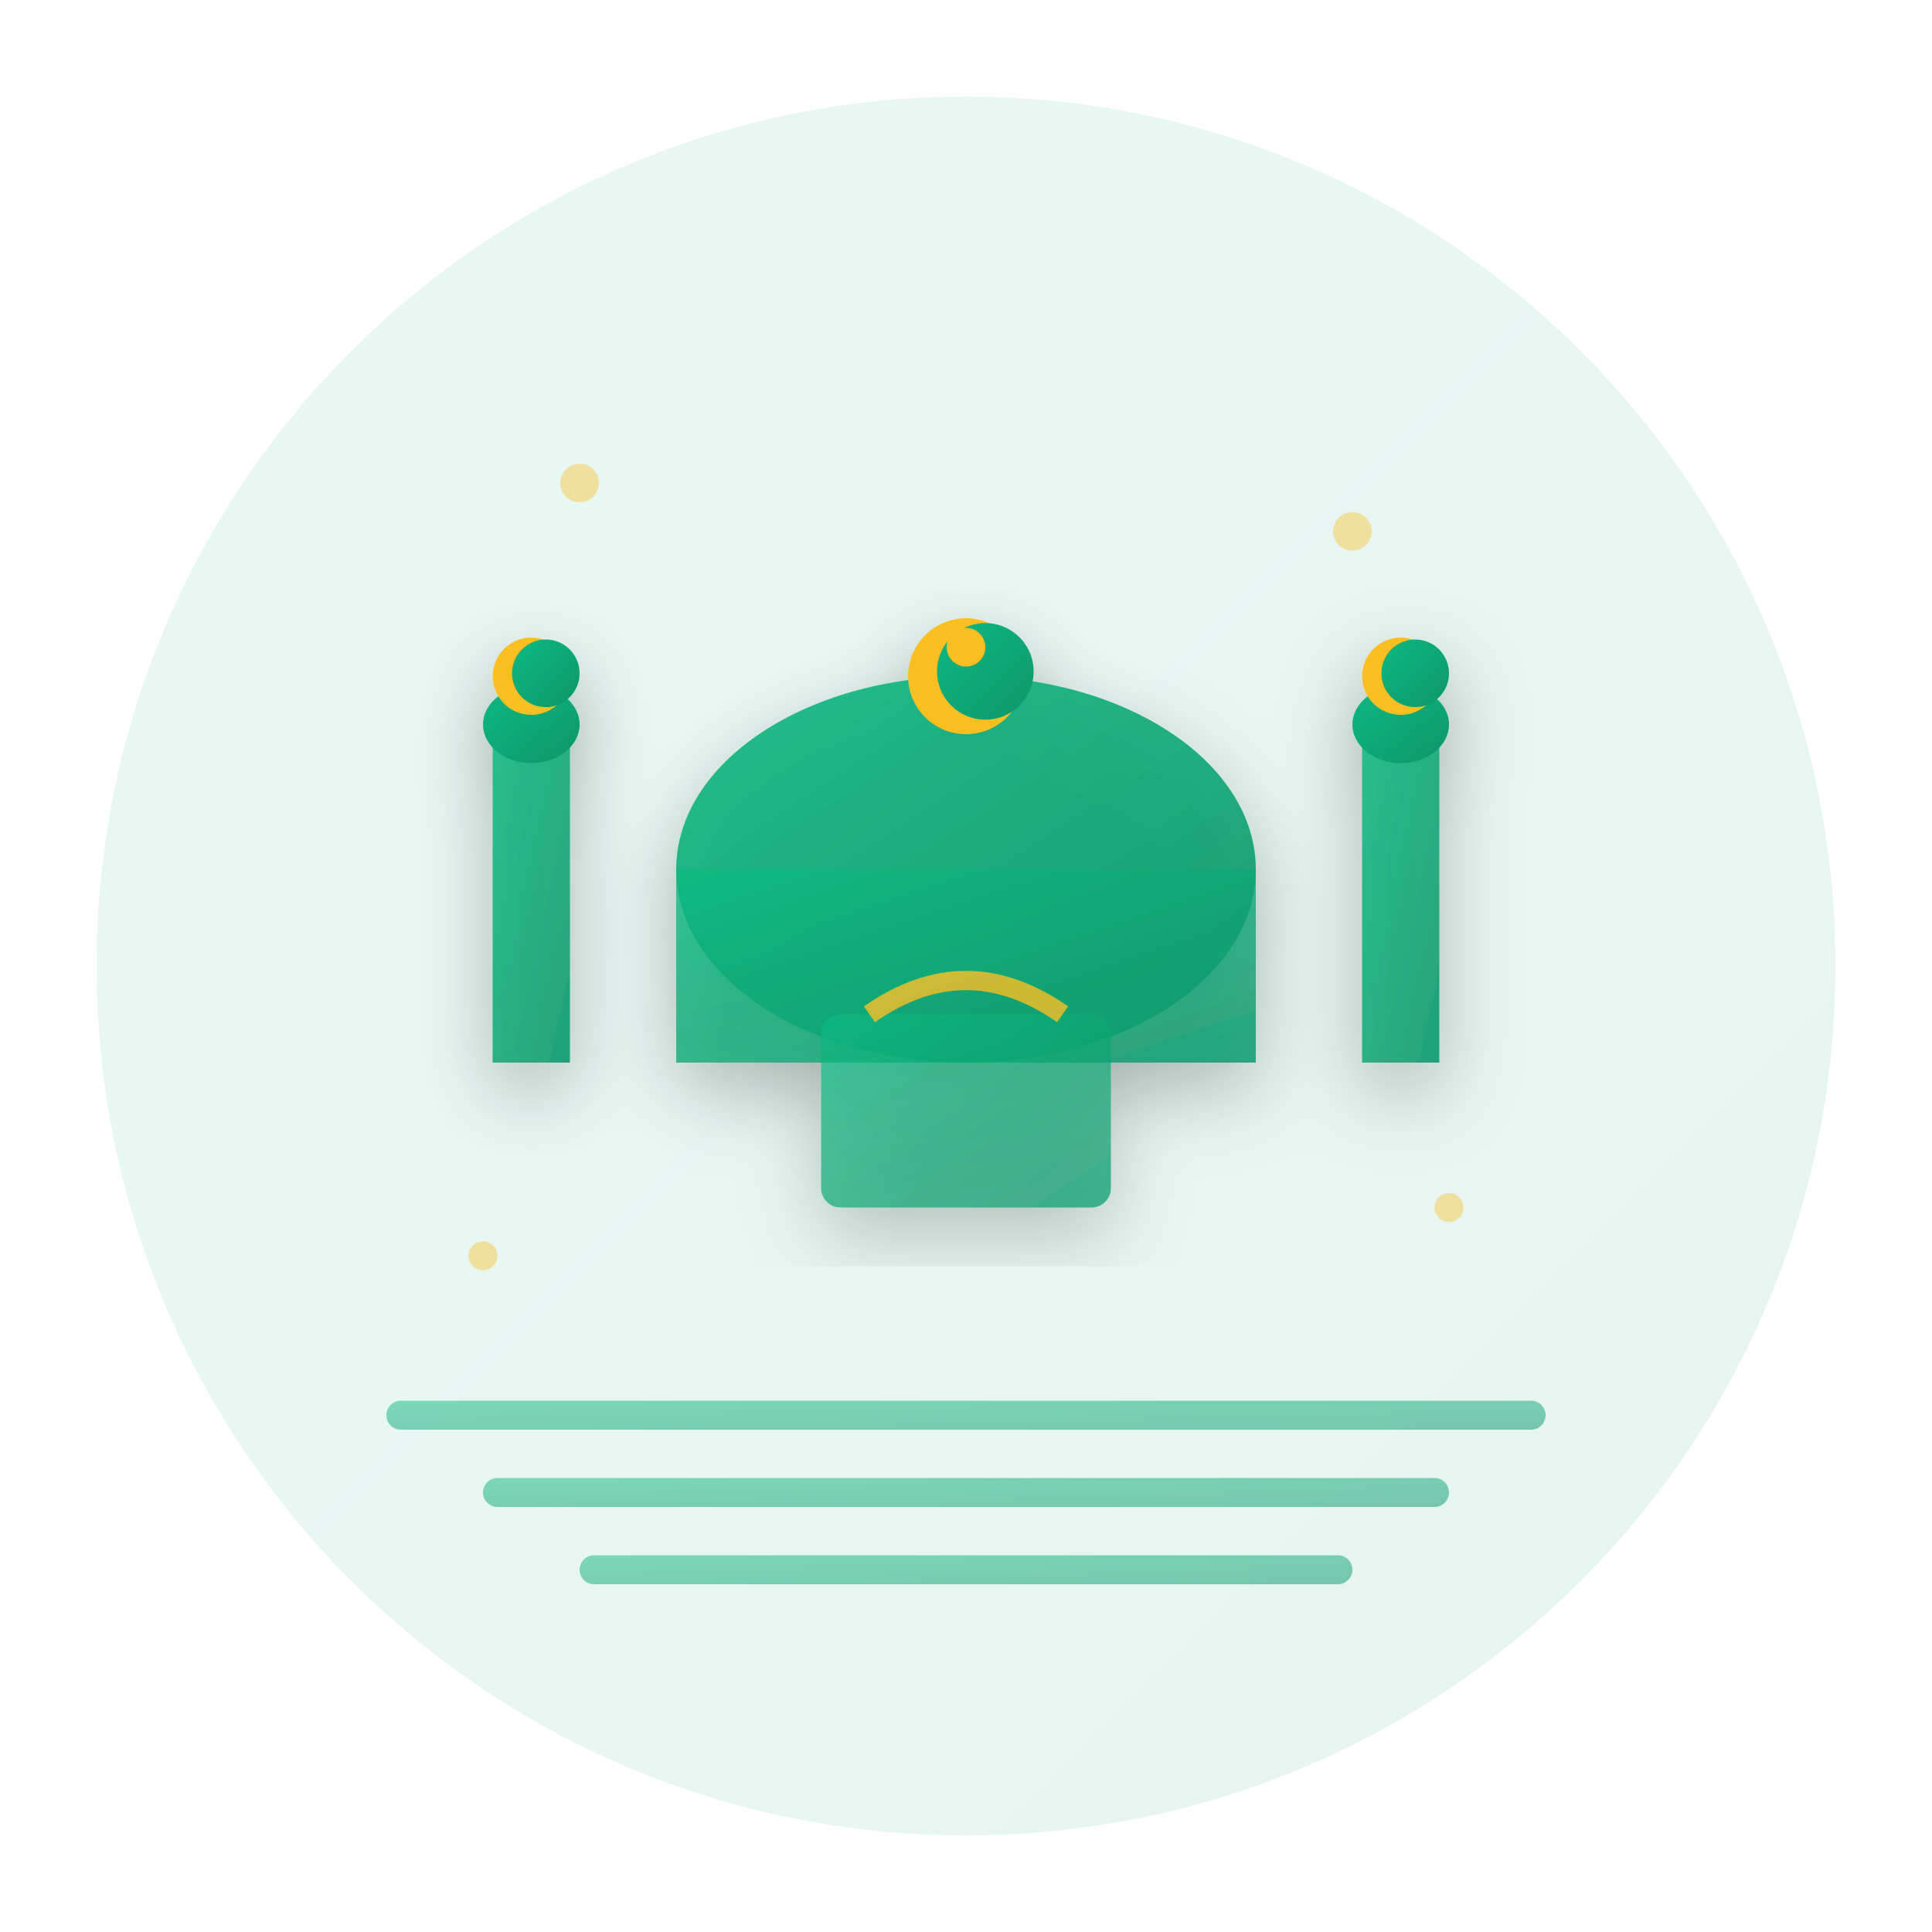
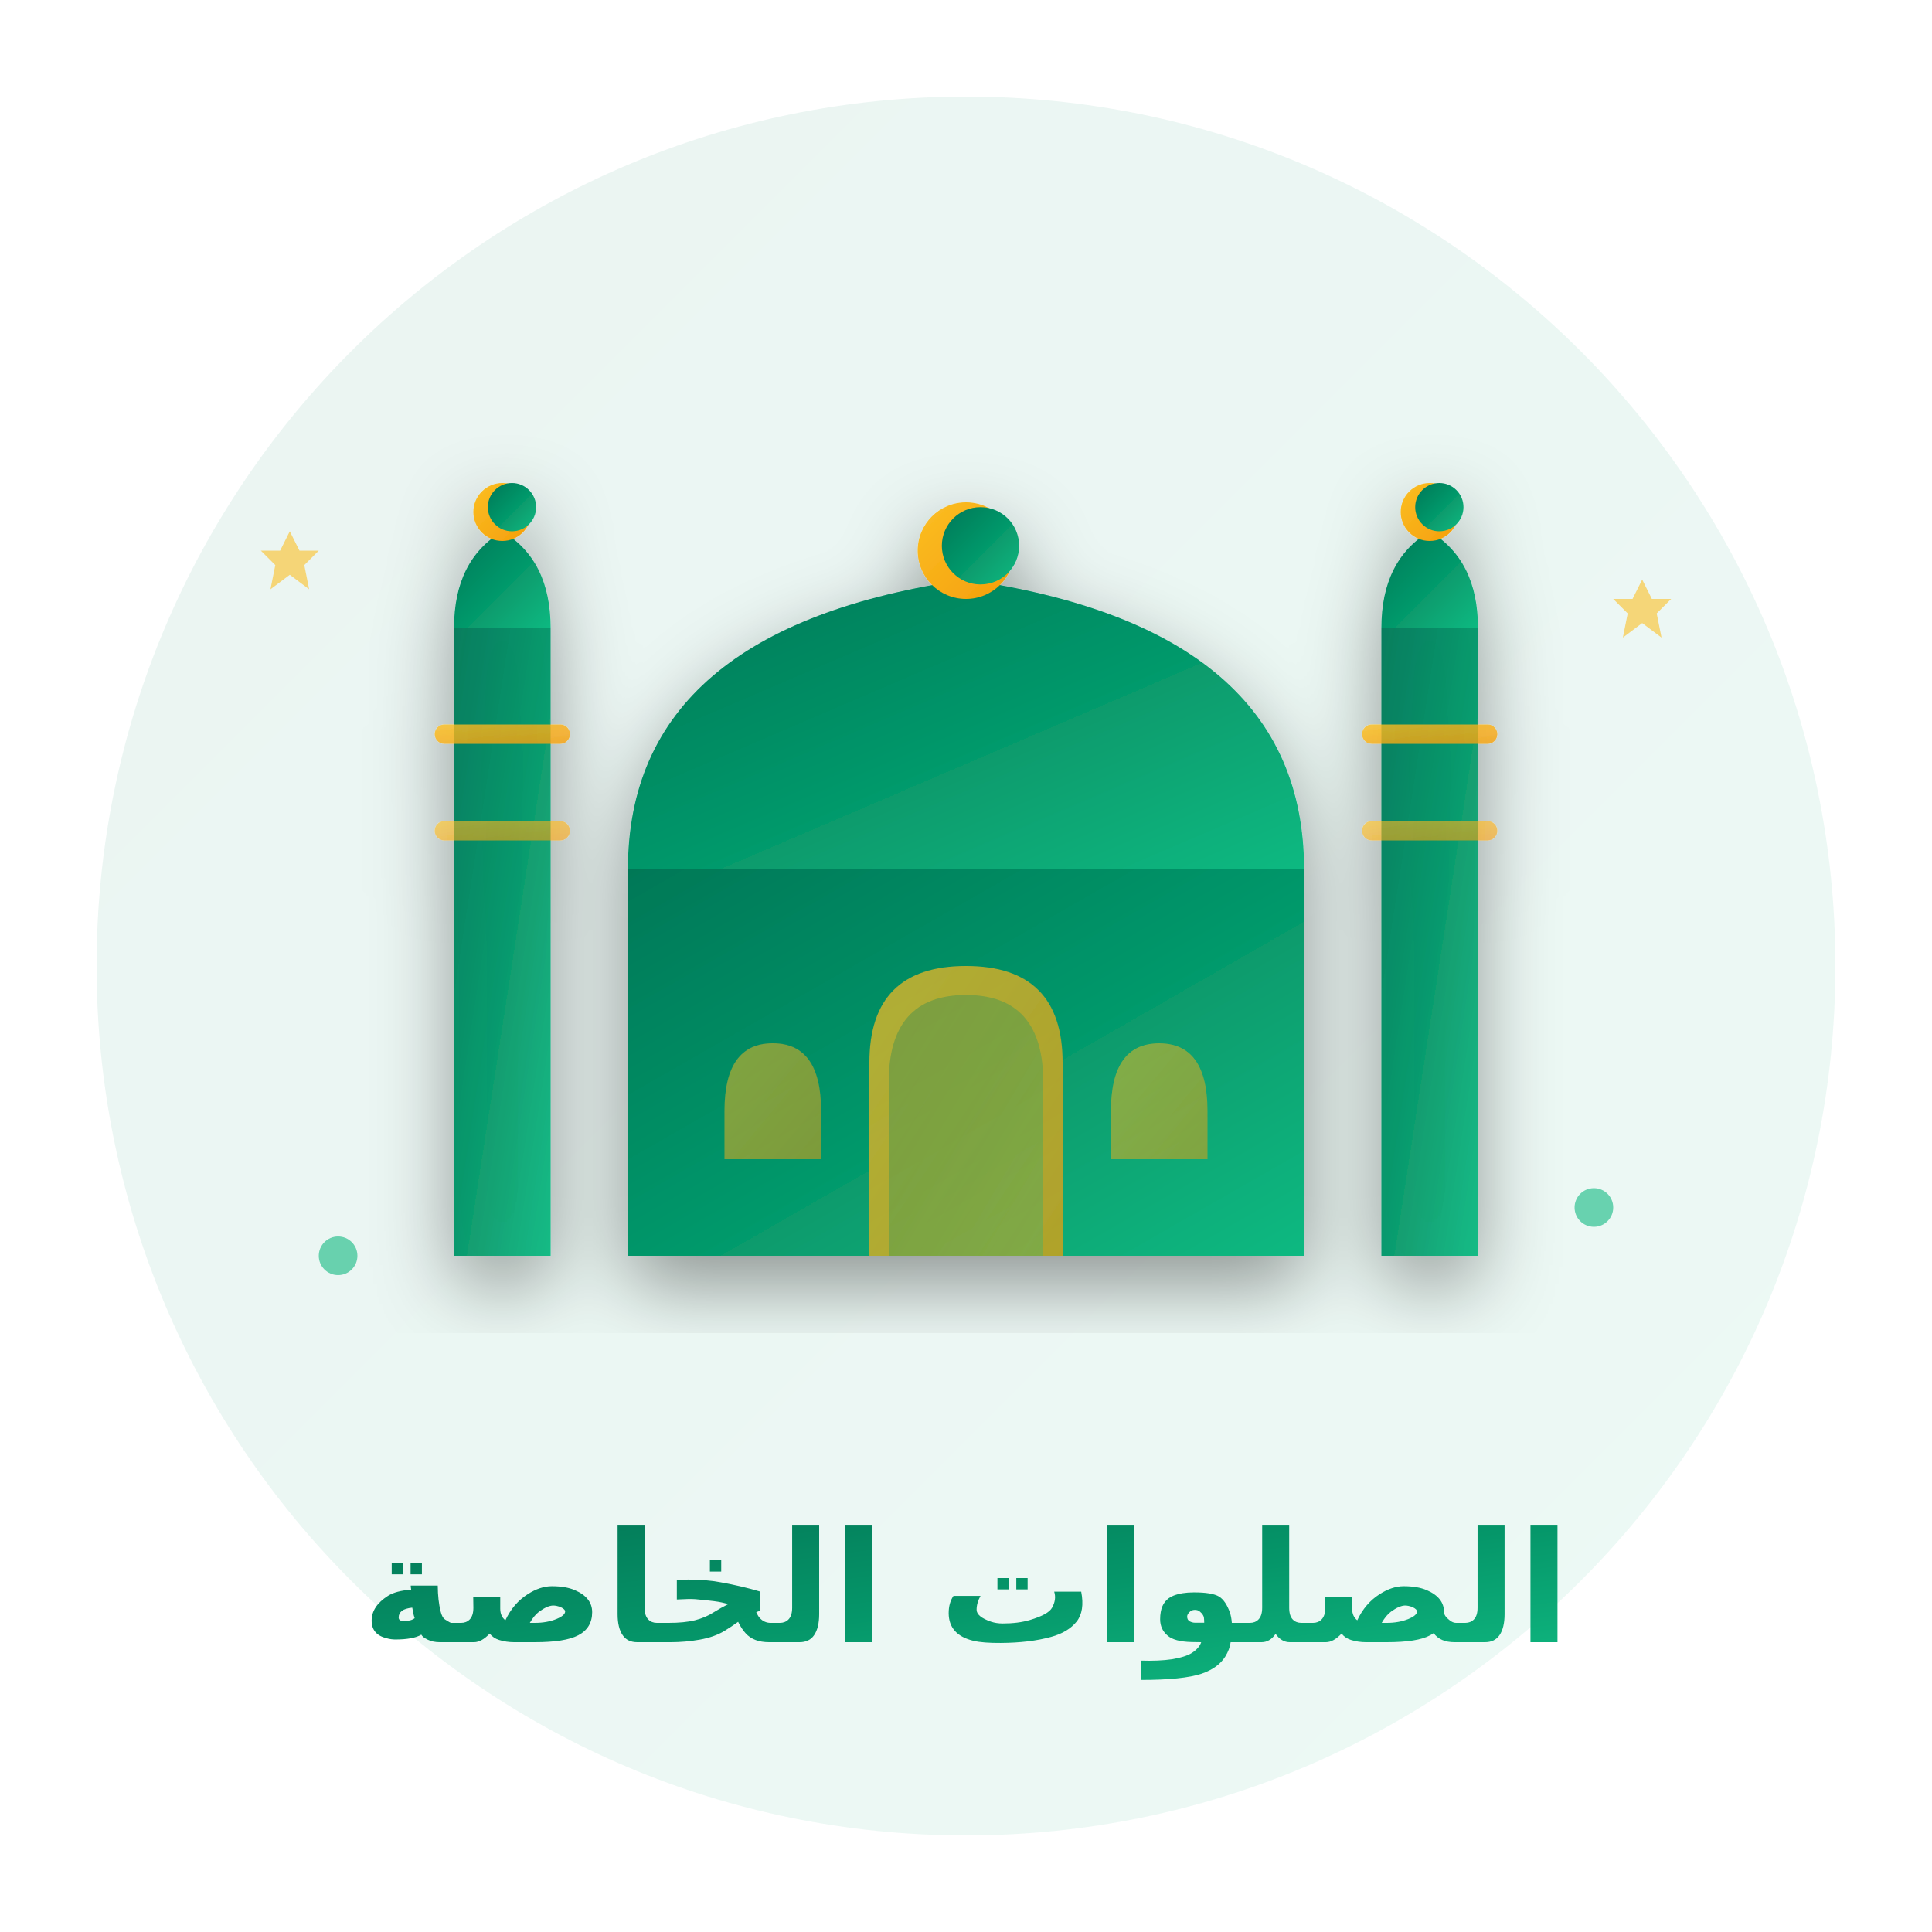
<svg xmlns="http://www.w3.org/2000/svg" viewBox="0 0 200 200">
  <defs>
-     <linearGradient id="specialGrad" x1="0%" y1="0%" x2="100%" y2="100%">
-       <stop offset="0%" style="stop-color:#10b981;stop-opacity:1" />
-       <stop offset="100%" style="stop-color:#059669;stop-opacity:1" />
+     <linearGradient id="mosqueGrad" x1="0%" y1="0%" x2="100%" y2="100%">
+       <stop offset="0%" style="stop-color:#047857;stop-opacity:1" />
+       <stop offset="50%" style="stop-color:#059669;stop-opacity:1" />
+       <stop offset="100%" style="stop-color:#10b981;stop-opacity:1" />
    </linearGradient>
-     <filter id="shadowSpecial">
-       <feDropShadow dx="0" dy="3" stdDeviation="4" flood-opacity="0.3" />
+     <linearGradient id="goldAccent" x1="0%" y1="0%" x2="100%" y2="100%">
+       <stop offset="0%" style="stop-color:#fbbf24;stop-opacity:1" />
+       <stop offset="100%" style="stop-color:#f59e0b;stop-opacity:1" />
+     </linearGradient>
+     <filter id="shadow">
+       <feDropShadow dx="0" dy="3" stdDeviation="4" flood-opacity="0.4" />
    </filter>
  </defs>
-   <circle cx="100" cy="100" r="90" fill="url(#specialGrad)" opacity="0.1" />
-   <g transform="translate(100, 110)" filter="url(#shadowSpecial)">
-     <ellipse cx="0" cy="-20" rx="30" ry="20" fill="url(#specialGrad)" opacity="0.9" />
-     <path d="M -30 -20 L -30 0 L 30 0 L 30 -20" fill="url(#specialGrad)" opacity="0.8" />
-     <g transform="translate(0, -40)">
-       <circle cx="0" cy="0" r="6" fill="#fbbf24" />
-       <circle cx="2" cy="-0.5" r="5" fill="url(#specialGrad)" />
-       <circle cx="0" cy="-3" r="2" fill="#fbbf24" />
+   <circle cx="100" cy="100" r="90" fill="url(#mosqueGrad)" opacity="0.08" />
+   <g transform="translate(100, 90)" filter="url(#shadow)">
+     <rect x="-35" y="0" width="70" height="40" fill="url(#mosqueGrad)" />
+     <path d="M -35 0 Q -35 -25, 0 -30 Q 35 -25, 35 0 Z" fill="url(#mosqueGrad)" />
+     <g transform="translate(0, -33)">
+       <circle cx="0" cy="0" r="5" fill="url(#goldAccent)" />
+       <circle cx="1.5" cy="-0.5" r="4" fill="url(#mosqueGrad)" />
+       <line x1="0" y1="5" x2="0" y2="3" stroke="url(#goldAccent)" stroke-width="1.5" />
    </g>
-     <g transform="translate(-45, 0)">
-       <rect x="-4" y="-35" width="8" height="35" fill="url(#specialGrad)" opacity="0.85" />
-       <ellipse cx="0" cy="-35" rx="5" ry="4" fill="url(#specialGrad)" />
-       <g transform="translate(0, -40)">
-         <circle cx="0" cy="0" r="4" fill="#fbbf24" />
-         <circle cx="1.5" cy="-0.3" r="3.5" fill="url(#specialGrad)" />
-       </g>
+     <g transform="translate(-48, 0)">
+       <rect x="-5" y="-25" width="10" height="65" fill="url(#mosqueGrad)" opacity="0.95" />
+       <path d="M -5 -25 Q -5 -32, 0 -35 Q 5 -32, 5 -25 Z" fill="url(#mosqueGrad)" />
+       <circle cx="0" cy="-37" r="3" fill="url(#goldAccent)" />
+       <circle cx="1" cy="-37.5" r="2.5" fill="url(#mosqueGrad)" />
+       <rect x="-7" y="-15" width="14" height="2" rx="1" fill="url(#goldAccent)" opacity="0.8" />
+       <rect x="-7" y="-5" width="14" height="2" rx="1" fill="url(#goldAccent)" opacity="0.6" />
    </g>
-     <g transform="translate(45, 0)">
-       <rect x="-4" y="-35" width="8" height="35" fill="url(#specialGrad)" opacity="0.85" />
-       <ellipse cx="0" cy="-35" rx="5" ry="4" fill="url(#specialGrad)" />
-       <g transform="translate(0, -40)">
-         <circle cx="0" cy="0" r="4" fill="#fbbf24" />
-         <circle cx="1.5" cy="-0.3" r="3.5" fill="url(#specialGrad)" />
-       </g>
+     <g transform="translate(48, 0)">
+       <rect x="-5" y="-25" width="10" height="65" fill="url(#mosqueGrad)" opacity="0.95" />
+       <path d="M -5 -25 Q -5 -32, 0 -35 Q 5 -32, 5 -25 Z" fill="url(#mosqueGrad)" />
+       <circle cx="0" cy="-37" r="3" fill="url(#goldAccent)" />
+       <circle cx="1" cy="-37.5" r="2.5" fill="url(#mosqueGrad)" />
+       <rect x="-7" y="-15" width="14" height="2" rx="1" fill="url(#goldAccent)" opacity="0.8" />
+       <rect x="-7" y="-5" width="14" height="2" rx="1" fill="url(#goldAccent)" opacity="0.6" />
    </g>
-     <rect x="-15" y="-5" width="30" height="20" rx="2" fill="url(#specialGrad)" opacity="0.7" />
-     <path d="M -10 -5 Q 0 -12, 10 -5" fill="none" stroke="#fbbf24" stroke-width="2" opacity="0.8" />
+     <path d="M -10 40 L -10 20 Q -10 10, 0 10 Q 10 10, 10 20 L 10 40 Z" fill="url(#goldAccent)" opacity="0.7" />
+     <path d="M -8 40 L -8 22 Q -8 13, 0 13 Q 8 13, 8 22 L 8 40 Z" fill="url(#mosqueGrad)" opacity="0.3" />
+     <path d="M -25 25 Q -25 18, -20 18 Q -15 18, -15 25 L -15 30 L -25 30 Z" fill="url(#goldAccent)" opacity="0.5" />
+     <path d="M 15 25 Q 15 18, 20 18 Q 25 18, 25 25 L 25 30 L 15 30 Z" fill="url(#goldAccent)" opacity="0.5" />
  </g>
-   <g opacity="0.5">
-     <rect x="40" y="145" width="120" height="3" rx="1.5" fill="url(#specialGrad)" />
-     <rect x="50" y="153" width="100" height="3" rx="1.5" fill="url(#specialGrad)" />
-     <rect x="60" y="161" width="80" height="3" rx="1.5" fill="url(#specialGrad)" />
-   </g>
-   <g opacity="0.4">
-     <circle cx="60" cy="50" r="2" fill="#fbbf24" />
-     <circle cx="140" cy="55" r="2" fill="#fbbf24" />
-     <circle cx="50" cy="130" r="1.5" fill="#fbbf24" />
-     <circle cx="150" cy="125" r="1.5" fill="#fbbf24" />
+   <text x="100" y="170" font-family="Arial, sans-serif" font-size="16" font-weight="600" fill="url(#mosqueGrad)" text-anchor="middle">الصلوات الخاصة</text>
+   <g opacity="0.6">
+     <path d="M 30 55 L 31 57 L 33 57 L 31.5 58.5 L 32 61 L 30 59.5 L 28 61 L 28.5 58.5 L 27 57 L 29 57 Z" fill="#fbbf24" />
+     <path d="M 170 60 L 171 62 L 173 62 L 171.5 63.5 L 172 66 L 170 64.5 L 168 66 L 168.5 63.5 L 167 62 L 169 62 Z" fill="#fbbf24" />
+     <circle cx="35" cy="130" r="2" fill="#10b981" />
+     <circle cx="165" cy="125" r="2" fill="#10b981" />
  </g>
</svg>
